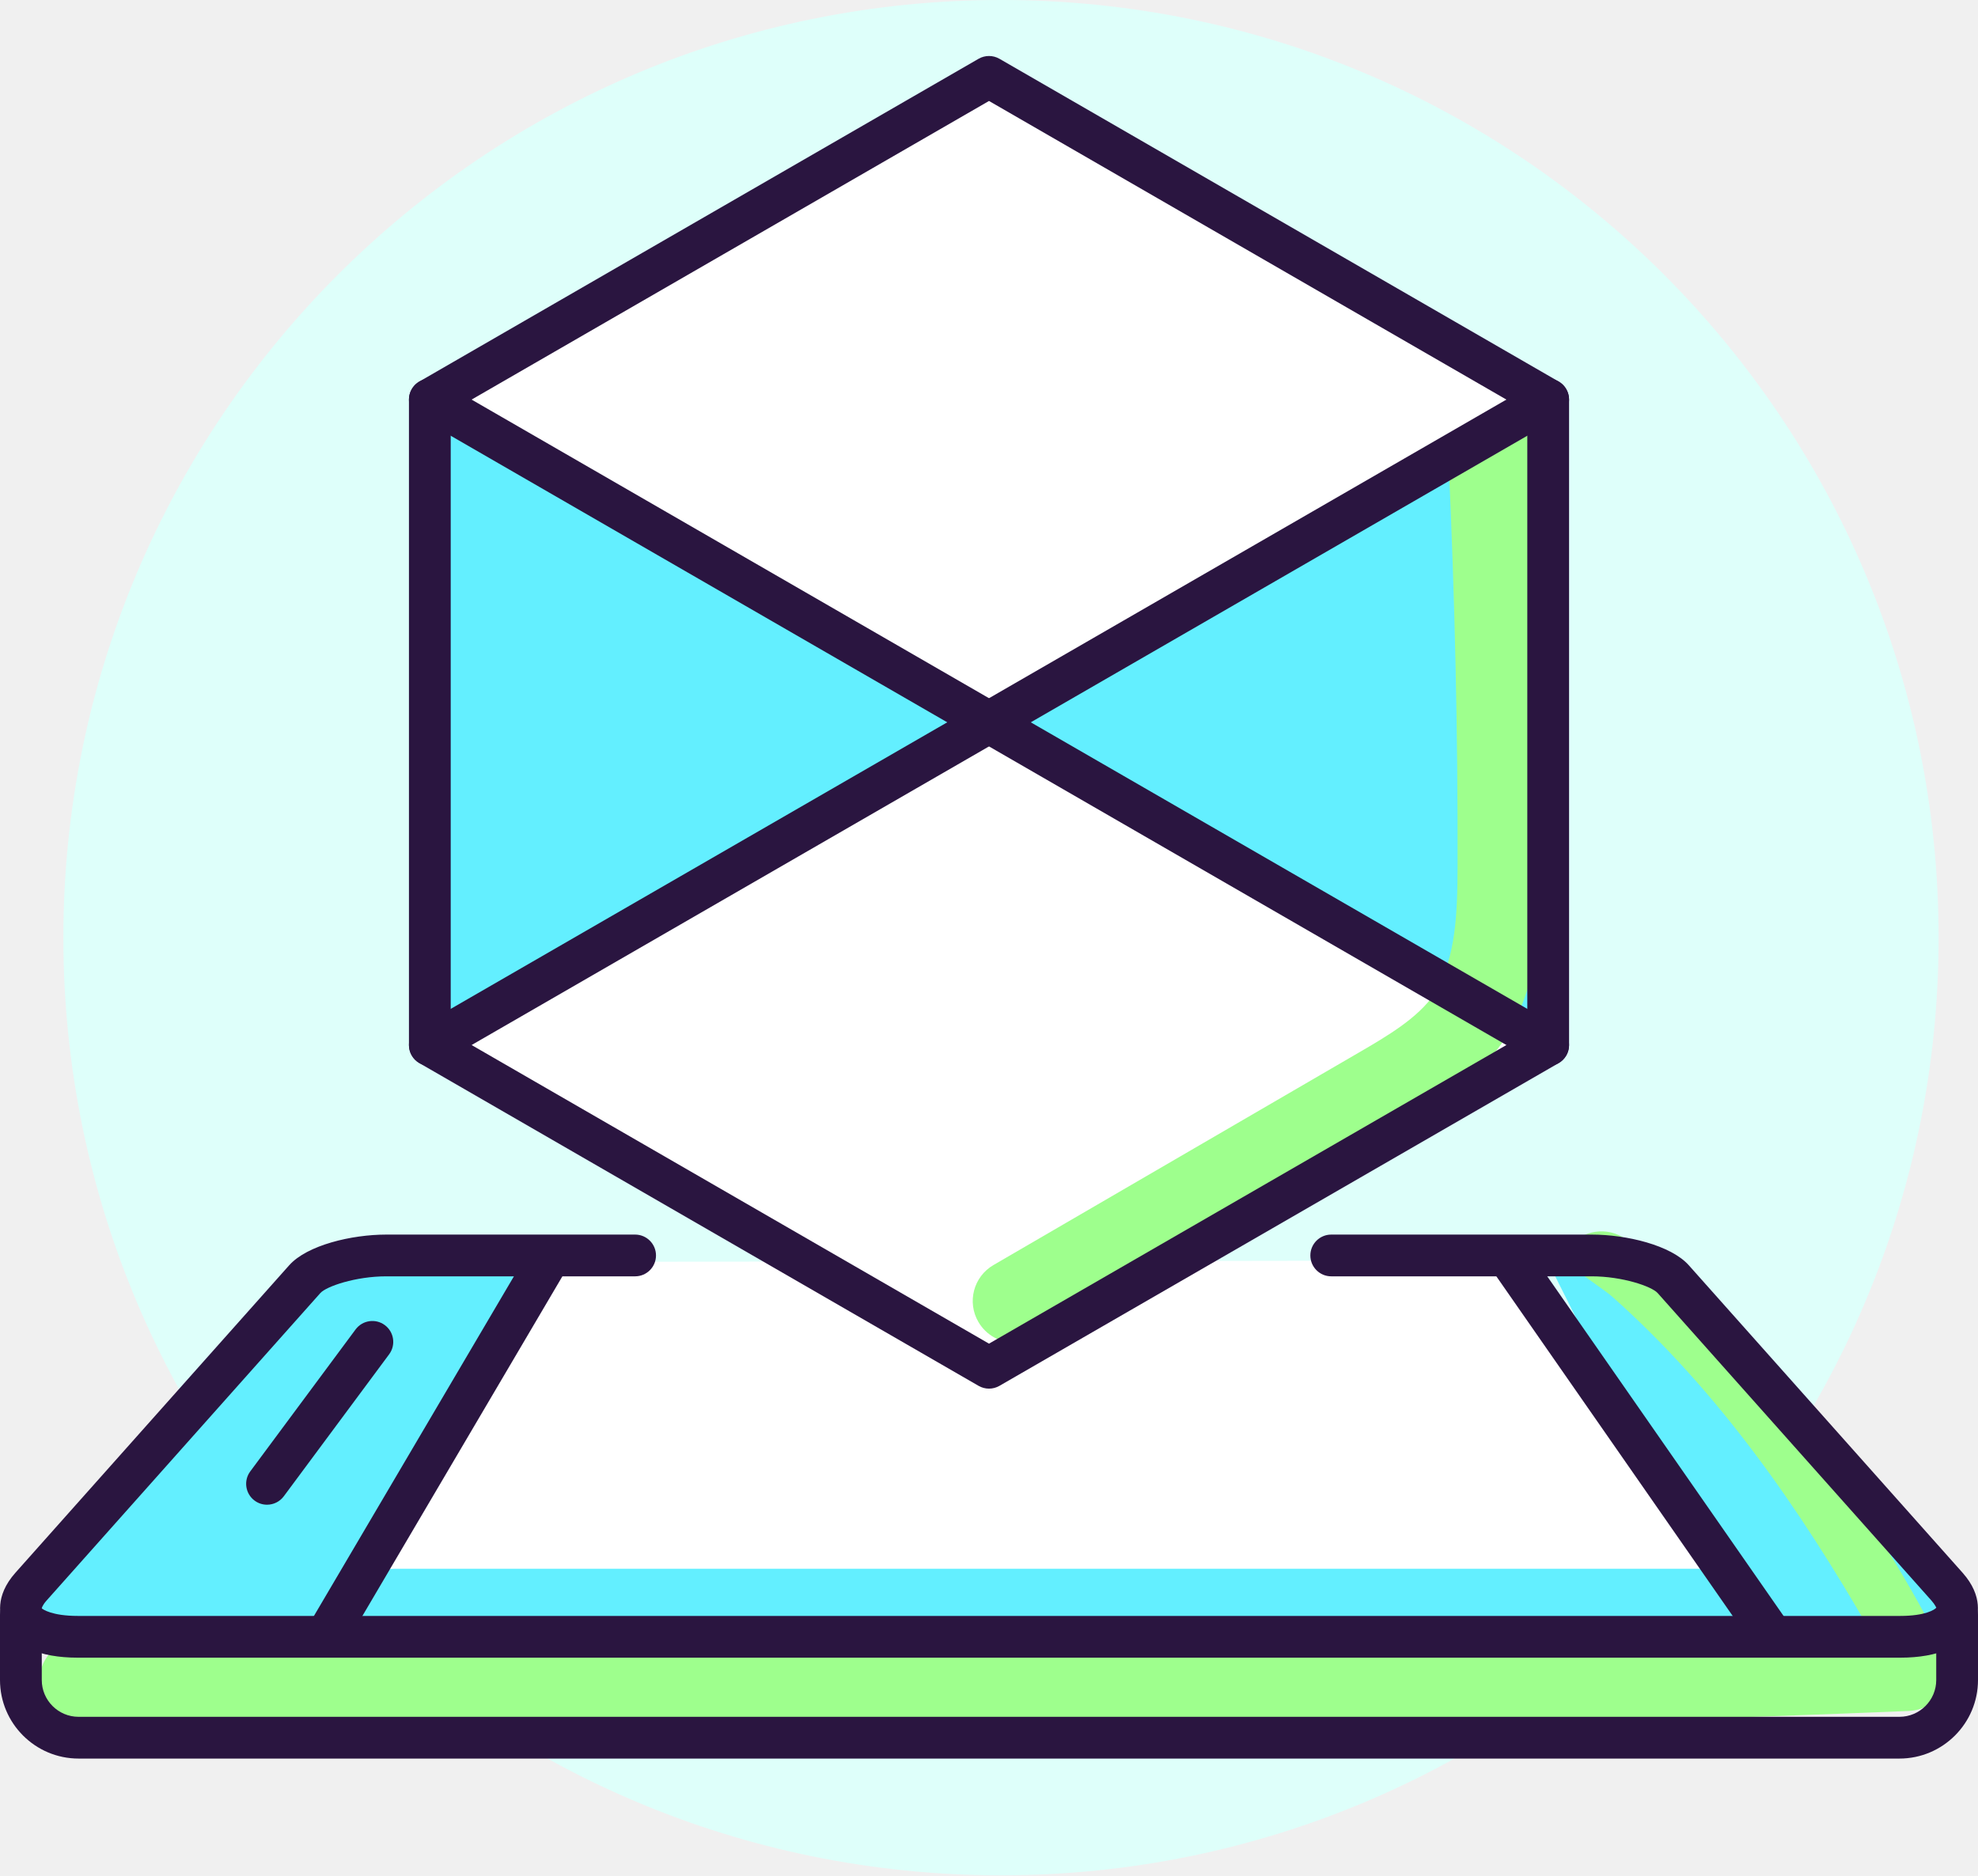
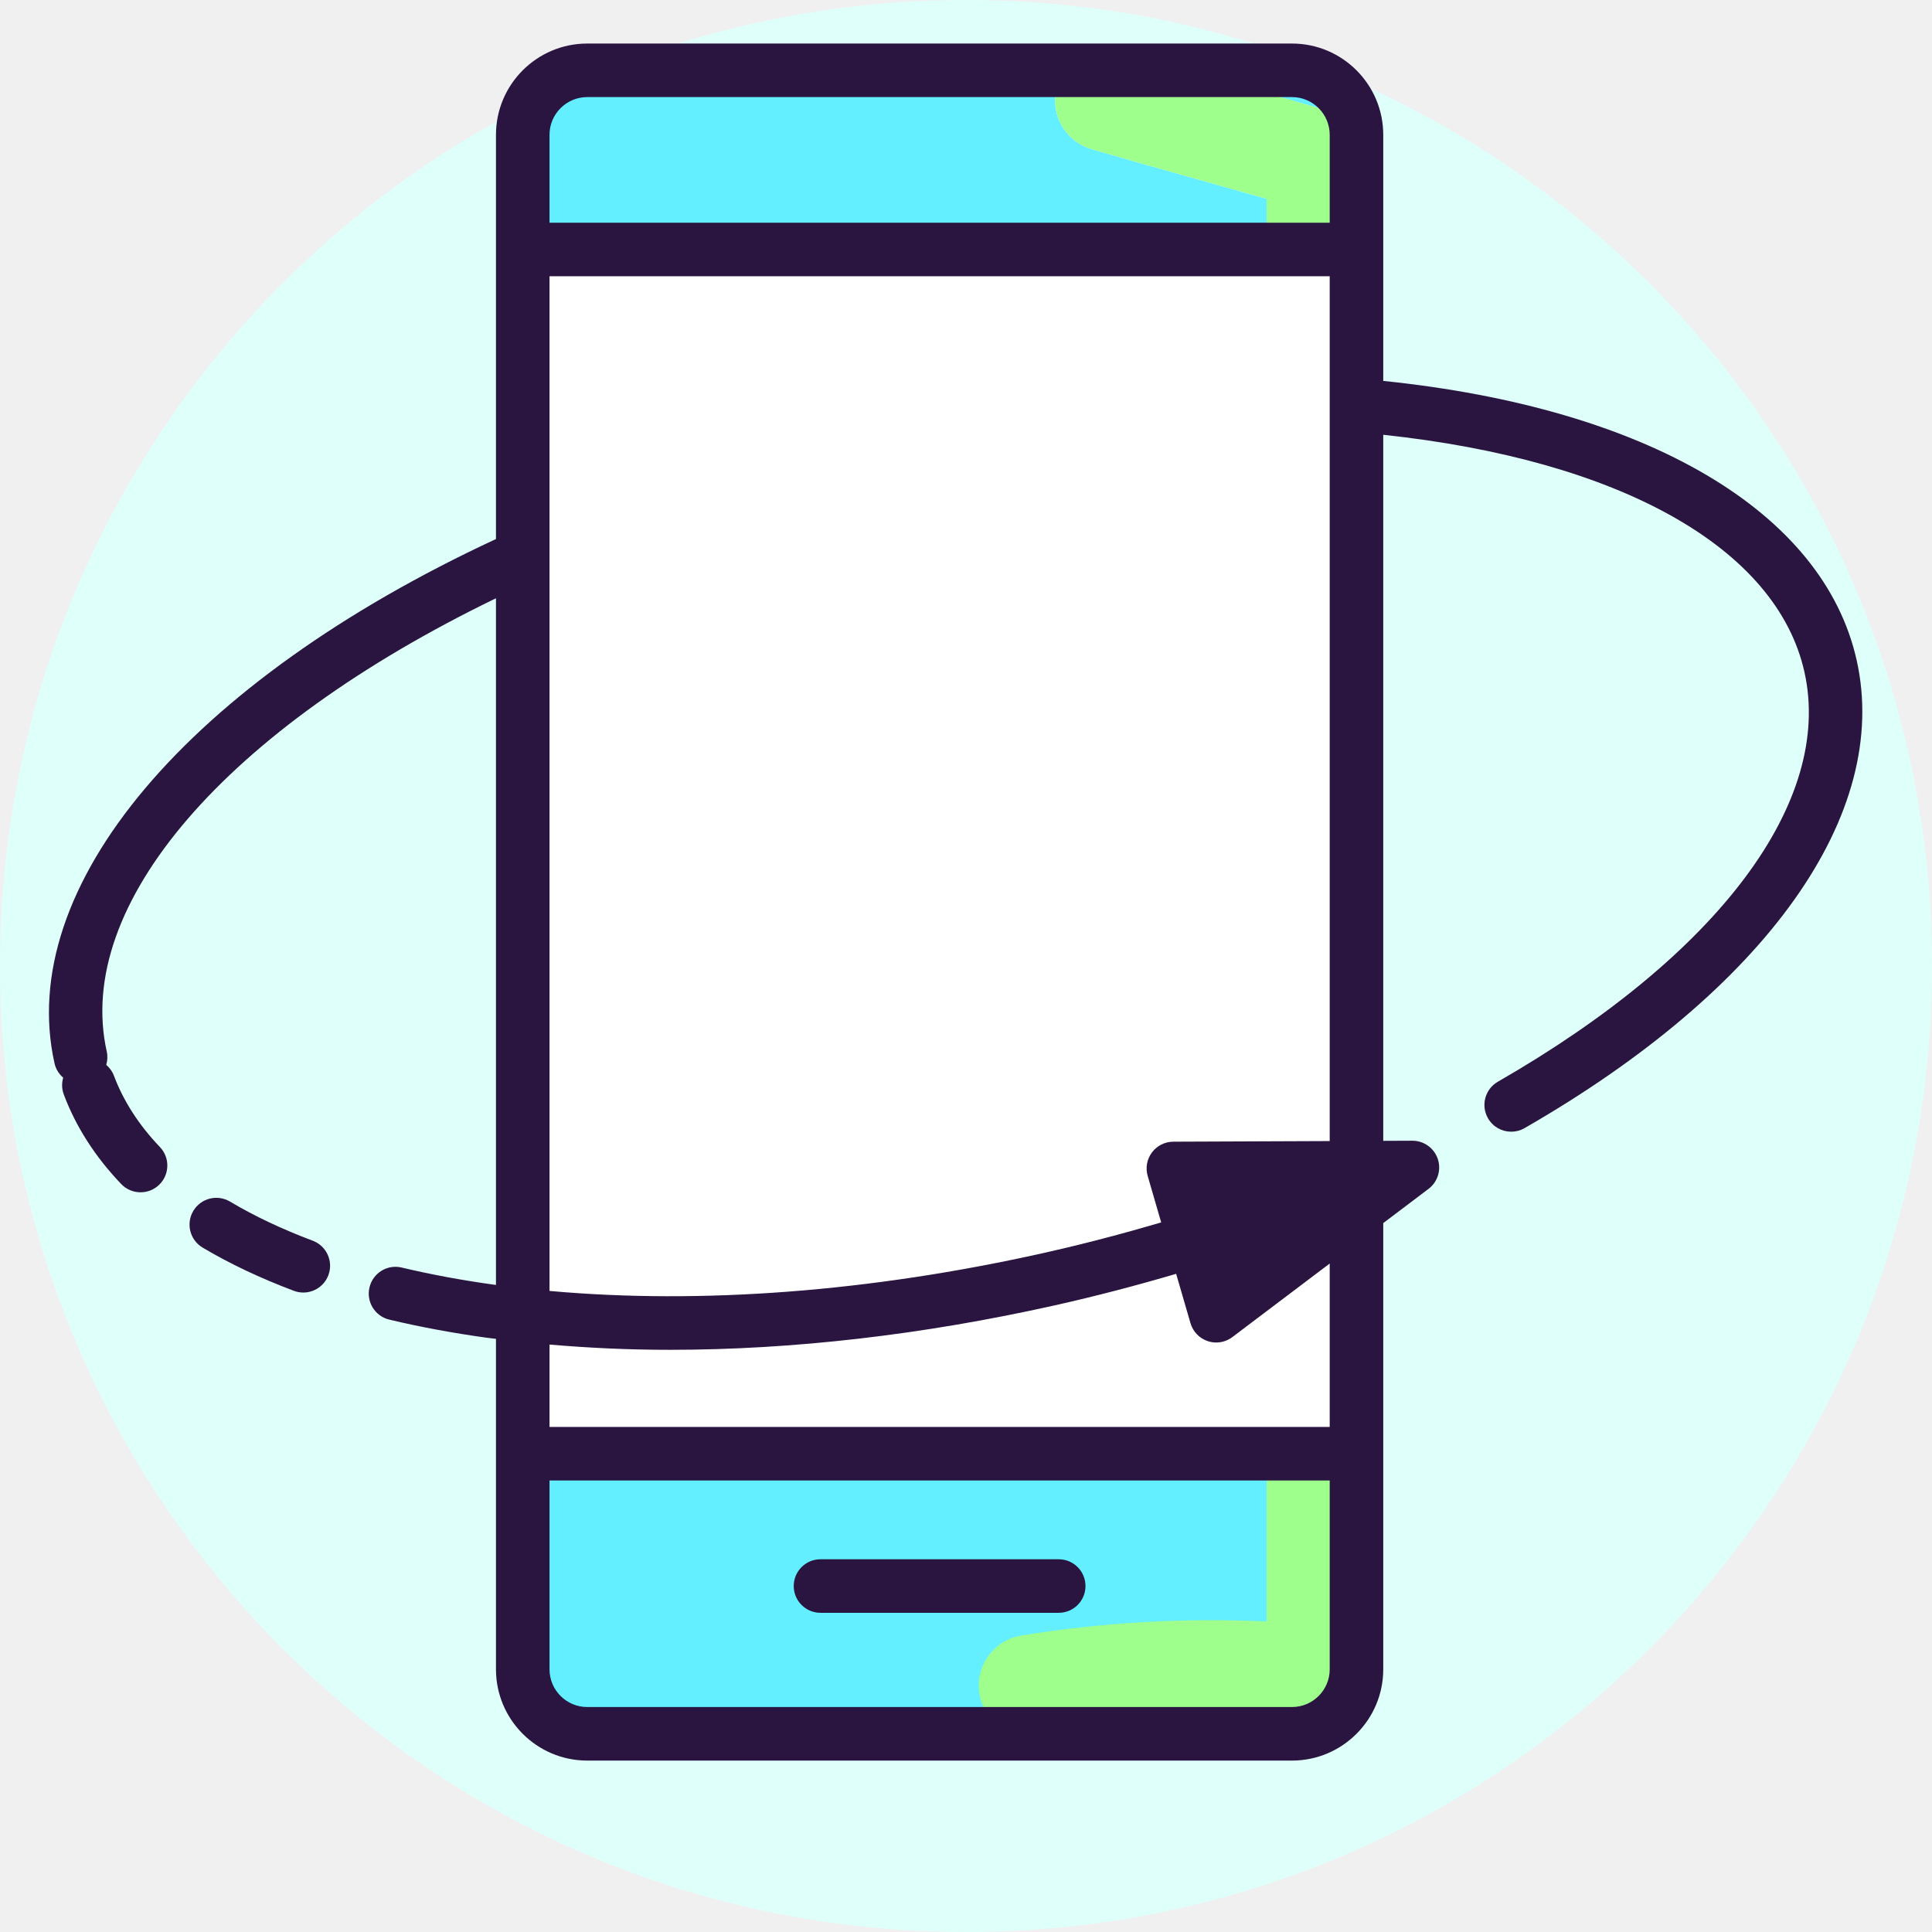
- <svg xmlns="http://www.w3.org/2000/svg" width="1155px" height="1095px" viewBox="0 0 1155 1095" version="1.1">
+ <svg xmlns="http://www.w3.org/2000/svg" width="1039px" height="1039px" viewBox="0 0 1039 1039" version="1.1">
  <g id="Page-1" stroke="none" stroke-width="1" fill="none" fill-rule="evenodd">
-     <g id="AugmentedReality_6" fill-rule="nonzero">
-       <circle id="Oval" fill="#DEFFFA" cx="584.5" cy="547.5" r="547.5" />
-       <polygon id="Path" fill="#63EFFF" points="903.102 245.361 909 603.056 577.289 424.944 255.898 606 250 238 578.763 413.168" />
-       <polygon id="Path" fill="#FFFFFF" points="319.675 736.832 194 950 1028 950 885.586 736" />
-       <path d="M255.038,615.674 C250.981,621.747 575.609,795 575.609,795 L903,602.055 L571.061,425 L255.038,615.674 Z" id="Path" fill="#FFFFFF" />
-       <path d="M255.038,223.325 C250.981,217.253 575.609,44 575.609,44 L903,236.944 L571.061,414 L255.038,223.325 Z" id="Path" fill="#FFFFFF" />
-       <path d="M319,737.133 L211.963,732 C211.963,732 175.655,743.34 159.772,766.02 C143.886,788.701 12.272,927.052 12.272,927.052 C12.272,927.052 5.464,952 59.926,952 C114.388,952 193.452,949.733 193.452,949.733 L319,737.133 Z" id="Path" fill="#63EFFF" />
-       <path d="M905,739 L959.588,739 L1137,937.699 C1137,937.699 1130.176,957 1091.509,957 C1052.843,957 1014.176,957 1014.176,957 L905,739 Z" id="Path" fill="#63EFFF" />
-       <path d="M941.929,757.572 C1003.538,812.501 1050.874,880.721 1091.858,952 L1129,952 C1083.49,866.183 1023.872,789.853 951.324,725.166 C941.295,716.221 925.902,717.109 916.966,727.176 C908.03,737.241 931.882,748.619 941.929,757.572 Z" id="Path" fill="#9EFF8D" />
-       <path d="M1126.739,948 L1089.271,948 C1090.162,949.522 1091.095,951.023 1091.978,952.548 C751.609,965.714 388.351,967.056 48.109,957.27 C34.606,956.59 23.399,967.42 23.01,980.806 C22.622,994.192 33.225,1005.362 46.695,1005.748 C191.892,1009.915 337.877,1012 484.02,1012 C694.616,1012 905.513,1007.674 1114.616,999.031 C1122.923,998.692 1130.484,994.169 1134.672,987.026 C1138.865,979.891 1139.112,971.121 1135.323,963.766 C1132.577,958.434 1129.594,953.26 1126.739,948 Z" id="Path" fill="#9EFF8D" />
-       <path d="M854.71,582.998 C849.14,581.515 844.508,578.637 840.701,575 C839.745,576.78 838.842,578.595 837.695,580.252 C827.72,594.666 810.066,604.938 792.991,614.869 L580.116,738.658 C568.464,745.431 564.536,760.327 571.333,771.93 C575.871,779.683 584.042,784 592.445,784 C596.626,784 600.862,782.931 604.725,780.682 L817.609,656.892 C837.275,645.455 861.748,631.223 877.901,607.875 C881.051,603.322 883.663,598.623 886,593.847 C875.663,589.968 865.41,585.849 854.71,582.998 Z" id="Path" fill="#9EFF8D" />
-       <path d="M839,576.957 C852.752,577.38 865.296,582.547 877.005,592.327 C879.391,594.32 881.298,596.578 882.815,599 C898.368,570.961 899.898,539.068 899.984,506.144 C900.202,422.237 898.185,337.108 894.064,253 C878.143,259.026 862.058,264.519 845.88,269.864 C849.495,348.428 851.313,427.743 851.108,506.017 C851.032,533.954 849.914,558.614 839,576.957 Z" id="Path" fill="#9EFF8D" />
-       <path d="M1000.555,916 L230.445,916 C219.152,916 210,925.176 210,936.5 C210,947.824 219.152,957 230.445,957 L1000.555,957 C1011.848,957 1021,947.824 1021,936.5 C1021,925.176 1011.848,916 1000.555,916 Z" id="Path" fill="#63EFFF" />
-       <g id="Group" transform="translate(0, 32)" fill="#2A1540">
-         <g transform="translate(0, 688.5232)" id="Path">
-           <g>
-             <path d="M1109.597,247.399 L45.413,247.399 C23.024,247.399 7.621,240.559 2.041,228.131 C0.025,223.631 -3.341,211.672 9.011,197.799 L168.852,18.288 C179.34,6.511 205.332,0.352 225.593,0.352 L370.855,0.352 C377.588,0.352 383.05,5.812 383.05,12.541 C383.05,19.272 377.589,24.73 370.855,24.73 L225.593,24.73 C207.659,24.73 190.526,30.612 187.064,34.492 L27.224,214.004 C24.549,217.012 24.39,218.584 24.39,218.584 C24.906,219.139 30.352,223.021 45.414,223.021 L1109.597,223.021 C1124.26,223.021 1129.811,219.338 1130.675,218.187 C1130.524,218.14 1130.087,216.609 1127.777,214.005 L967.937,34.492 C964.475,30.612 947.344,24.73 929.409,24.73 L777.341,24.73 C770.61,24.73 765.148,19.271 765.148,12.541 C765.148,5.812 770.61,0.352 777.341,0.352 L929.41,0.352 C949.669,0.352 975.662,6.511 986.151,18.288 L1145.989,197.799 C1158.343,211.672 1154.977,223.631 1152.961,228.131 C1147.386,240.559 1131.985,247.399 1109.597,247.399 Z" />
-             <path d="M192.637,243.399 C190.534,243.399 188.407,242.86 186.461,241.717 C180.658,238.296 178.72,230.83 182.134,225.028 L309.859,8.13 C313.29,2.32 320.752,0.4 326.556,3.804 C332.36,7.225 334.297,14.692 330.882,20.494 L203.157,237.393 C200.878,241.257 196.813,243.399 192.637,243.399 Z" />
-             <path d="M1032.307,243.399 C1028.45,243.399 1024.662,241.575 1022.288,238.169 L871.35,21.271 C867.508,15.748 868.865,8.145 874.398,4.304 C879.917,0.454 887.523,1.827 891.373,7.351 L1042.313,224.25 C1046.157,229.774 1044.798,237.376 1039.264,241.216 C1037.144,242.694 1034.713,243.399 1032.307,243.399 Z" />
-             <path d="M155.919,158.08 C153.393,158.08 150.845,157.303 148.662,155.684 C143.256,151.668 142.12,144.034 146.131,138.63 L207.635,55.738 C211.653,50.334 219.282,49.199 224.696,53.206 C230.104,57.222 231.238,64.857 227.228,70.261 L165.724,153.152 C163.326,156.373 159.649,158.08 155.919,158.08 Z" />
-           </g>
-           <path d="M1109.12,306.308 L45.882,306.308 C20.58,306.308 0,285.737 0,260.446 L0,222.329 C0,215.599 5.463,210.14 12.196,210.14 C18.928,210.14 24.39,215.599 24.39,222.329 L24.39,260.446 C24.39,272.294 34.028,281.928 45.882,281.928 L1109.12,281.928 C1120.974,281.928 1130.611,272.294 1130.611,260.446 L1130.611,222.329 C1130.611,215.599 1136.073,210.14 1142.806,210.14 C1149.539,210.14 1155,215.599 1155,222.329 L1155,260.446 C1155,285.738 1134.423,306.308 1109.12,306.308 Z" />
-         </g>
-         <path d="M577.504,778.83 C575.4,778.83 573.297,778.283 571.407,777.195 L244.893,588.756 C241.122,586.58 238.796,582.558 238.796,578.2 L238.796,201.32 C238.796,196.963 241.122,192.94 244.893,190.766 L571.408,2.325 C575.187,0.151 579.824,0.151 583.603,2.325 L910.117,190.766 C913.887,192.94 916.214,196.964 916.214,201.32 L916.214,578.2 C916.214,582.557 913.887,586.58 910.117,588.756 L583.603,777.195 C581.713,778.282 579.608,778.83 577.504,778.83 Z M263.185,571.161 L577.504,752.561 L891.825,571.161 L891.825,208.359 L577.504,26.958 L263.185,208.359 L263.185,571.161 Z" id="Shape" />
-         <path d="M250.998,590.39 C246.791,590.39 242.686,588.206 240.432,584.295 C237.066,578.461 239.059,571.01 244.893,567.645 L897.922,190.765 C903.742,187.399 911.22,189.384 914.578,195.224 C917.945,201.057 915.952,208.508 910.117,211.875 L257.087,588.756 C255.167,589.865 253.071,590.39 250.998,590.39 Z" id="Path" />
-         <path d="M904.011,590.39 C901.939,590.39 899.844,589.865 897.922,588.755 L244.893,211.875 C239.058,208.509 237.066,201.057 240.432,195.224 C243.797,189.384 251.261,187.399 257.088,190.765 L910.118,567.645 C915.953,571.009 917.946,578.461 914.579,584.295 C912.323,588.207 908.22,590.39 904.011,590.39 Z" id="Path" />
+     <g id="AugmentedReality_22" fill-rule="nonzero">
+       <circle id="Oval" fill="#DEFFFA" cx="519.5" cy="519.5" r="519.5" />
+       <g id="Group" transform="translate(26, 23)">
+         <path d="M256.597,102.561 L256.597,32.514 C256.597,32.514 262.892,7.556 314.6,9.172 C366.309,10.789 667.718,10.789 667.718,10.789 C667.718,10.789 703.693,25.332 703.693,46.337 C703.693,67.342 710.369,839.717 710.369,839.717 C710.369,839.717 716.94,909.197 660.383,910.814 C603.827,912.429 295.241,909.197 295.241,909.197 C295.241,909.197 245.09,904.35 243.475,867.185 C241.858,830.02 256.597,102.561 256.597,102.561 Z" id="Path" fill="#63EFFF" />
+         <rect id="Rectangle" fill="#FFFFFF" x="258.128" y="109.354" width="445.989" height="654.417" />
+         <path d="M655.162,763.505 L655.162,849.006 C610.751,846.95 566.528,849.512 523.282,856.558 C508.381,858.986 498.275,873.034 500.703,887.925 C502.892,901.332 514.483,910.869 527.642,910.86 C529.102,910.86 530.587,910.744 532.073,910.504 C580.47,902.621 630.244,900.932 680.011,905.468 C687.617,906.19 695.251,903.618 700.918,898.441 C706.593,893.263 709.823,885.933 709.823,878.255 L709.823,763.505 L655.162,763.505 Z" id="Path" fill="#9EFF8D" />
+         <path d="M561.109,57.227 C580.112,62.769 599.169,68.128 618.234,73.487 C630.547,76.948 642.859,80.414 655.163,83.923 L655.163,759.204 L709.823,759.204 L709.823,63.364 C709.823,51.217 701.807,40.528 690.143,37.129 C671.141,31.587 652.085,26.227 633.02,20.867 C614.134,15.557 595.246,10.25 576.413,4.756 C561.893,0.504 546.752,8.857 542.525,23.34 C538.299,37.828 546.618,53 561.109,57.227 Z" id="Path" fill="#FFFFFF" />
+         <path d="M561.109,57.227 C580.112,62.769 599.169,68.128 618.234,73.487 C630.547,76.948 642.859,80.414 655.163,83.923 L655.163,110.918 L709.823,110.918 L709.823,63.364 C709.823,51.217 701.807,40.528 690.143,37.129 C671.141,31.587 652.085,26.227 633.02,20.867 C614.134,15.557 595.246,10.25 576.413,4.756 C561.893,0.504 546.752,8.857 542.525,23.34 C538.299,37.828 546.618,53 561.109,57.227 Z" id="Path" fill="#9EFF8D" />
+         <path d="M543.359,815.548 L415.254,815.548 C407.302,815.548 400.856,821.993 400.856,829.947 C400.856,837.9 407.302,844.344 415.254,844.344 L543.359,844.344 C551.312,844.344 557.757,837.899 557.757,829.947 C557.757,821.993 551.312,815.548 543.359,815.548 Z" id="Path" fill="#2A1540" />
+         <path d="M717.886,181.851 L717.886,49.488 C717.886,22.43 695.874,0.418 668.815,0.418 L289.799,0.418 C262.741,0.418 240.728,22.43 240.728,49.488 L240.728,266.883 C75.09,343.825 -17.92,453.881 3.32,548.832 C4.021,551.97 5.721,554.61 7.985,556.561 C7.159,559.427 7.17,562.56 8.297,565.57 C14.777,582.881 25.171,599.095 39.175,613.751 C42.004,616.71 45.796,618.199 49.586,618.199 C53.163,618.199 56.745,616.879 59.536,614.212 C65.283,608.717 65.491,599.6 59.996,593.853 C48.691,582.031 40.374,569.119 35.261,555.469 C34.381,553.123 32.914,551.194 31.14,549.668 C31.793,547.416 31.967,544.995 31.419,542.546 C13.742,463.501 95.425,369.132 240.728,298.741 L240.728,668.014 C240.362,667.965 239.988,667.927 239.625,667.878 C222.402,665.498 205.721,662.399 190.046,658.671 C182.267,656.803 174.54,661.607 172.706,669.34 C170.861,677.078 175.642,684.839 183.377,686.678 C199.952,690.628 217.544,693.895 235.676,696.403 C237.339,696.633 239.056,696.789 240.728,697.006 L240.728,874.744 C240.728,901.801 262.74,923.813 289.799,923.813 L668.815,923.813 C695.874,923.813 717.886,901.801 717.886,874.744 L717.886,634.759 L742.251,616.35 C747.201,612.61 749.197,606.125 747.217,600.254 C745.237,594.399 739.748,590.462 733.573,590.462 L733.516,590.462 L717.885,590.527 L717.885,210.815 C845.226,224.426 929.45,271.578 944.394,338.374 C959.973,408.056 898.342,490.431 779.523,558.737 C772.627,562.695 770.253,571.497 774.22,578.393 C776.88,583.028 781.728,585.614 786.71,585.614 C789.147,585.614 791.616,585.001 793.876,583.696 C924.201,508.783 990.974,414.726 972.492,332.086 C954.612,252.116 859.831,196.44 717.886,181.851 Z M668.815,895.017 L289.799,895.017 C278.617,895.017 269.523,885.922 269.523,874.743 L269.523,773.177 L689.091,773.177 L689.091,874.743 C689.091,885.922 679.995,895.017 668.815,895.017 Z M269.523,744.382 L269.523,700.084 C290.587,701.905 312.182,702.91 334.321,702.91 C400.183,702.91 470.25,694.879 541.256,678.996 C563.36,674.054 585.115,668.332 606.511,662.048 L614.231,688.603 C615.553,693.147 619.03,696.757 623.523,698.247 C625.002,698.738 626.532,698.98 628.056,698.98 C631.149,698.98 634.203,697.983 636.735,696.072 L689.091,656.515 L689.091,744.383 L269.523,744.383 L269.523,744.382 Z M604.974,590.984 C600.452,591.001 596.206,593.144 593.501,596.76 C590.79,600.383 589.94,605.062 591.206,609.404 L598.472,634.4 C577.658,640.516 556.486,646.085 534.968,650.898 C441.998,671.688 350.938,678.599 269.523,671.243 L269.523,125.57 L689.091,125.57 L689.091,590.644 L604.974,590.984 Z M289.799,29.212 L668.815,29.212 C679.995,29.212 689.091,38.306 689.091,49.487 L689.091,96.774 L269.523,96.774 L269.523,49.488 C269.523,38.306 278.617,29.212 289.799,29.212 Z" id="Shape" fill="#2A1540" />
+         <path d="M142.174,644.228 C125.789,638.082 110.823,631.006 97.691,623.195 C90.852,619.134 82.014,621.366 77.955,628.206 C73.889,635.044 76.133,643.88 82.967,647.94 C97.562,656.623 114.08,664.441 132.061,671.19 C133.726,671.815 135.435,672.111 137.117,672.111 C142.945,672.111 148.429,668.545 150.599,662.765 C153.393,655.325 149.62,647.023 142.174,644.228 Z" id="Path" fill="#2A1540" />
      </g>
    </g>
  </g>
</svg>
